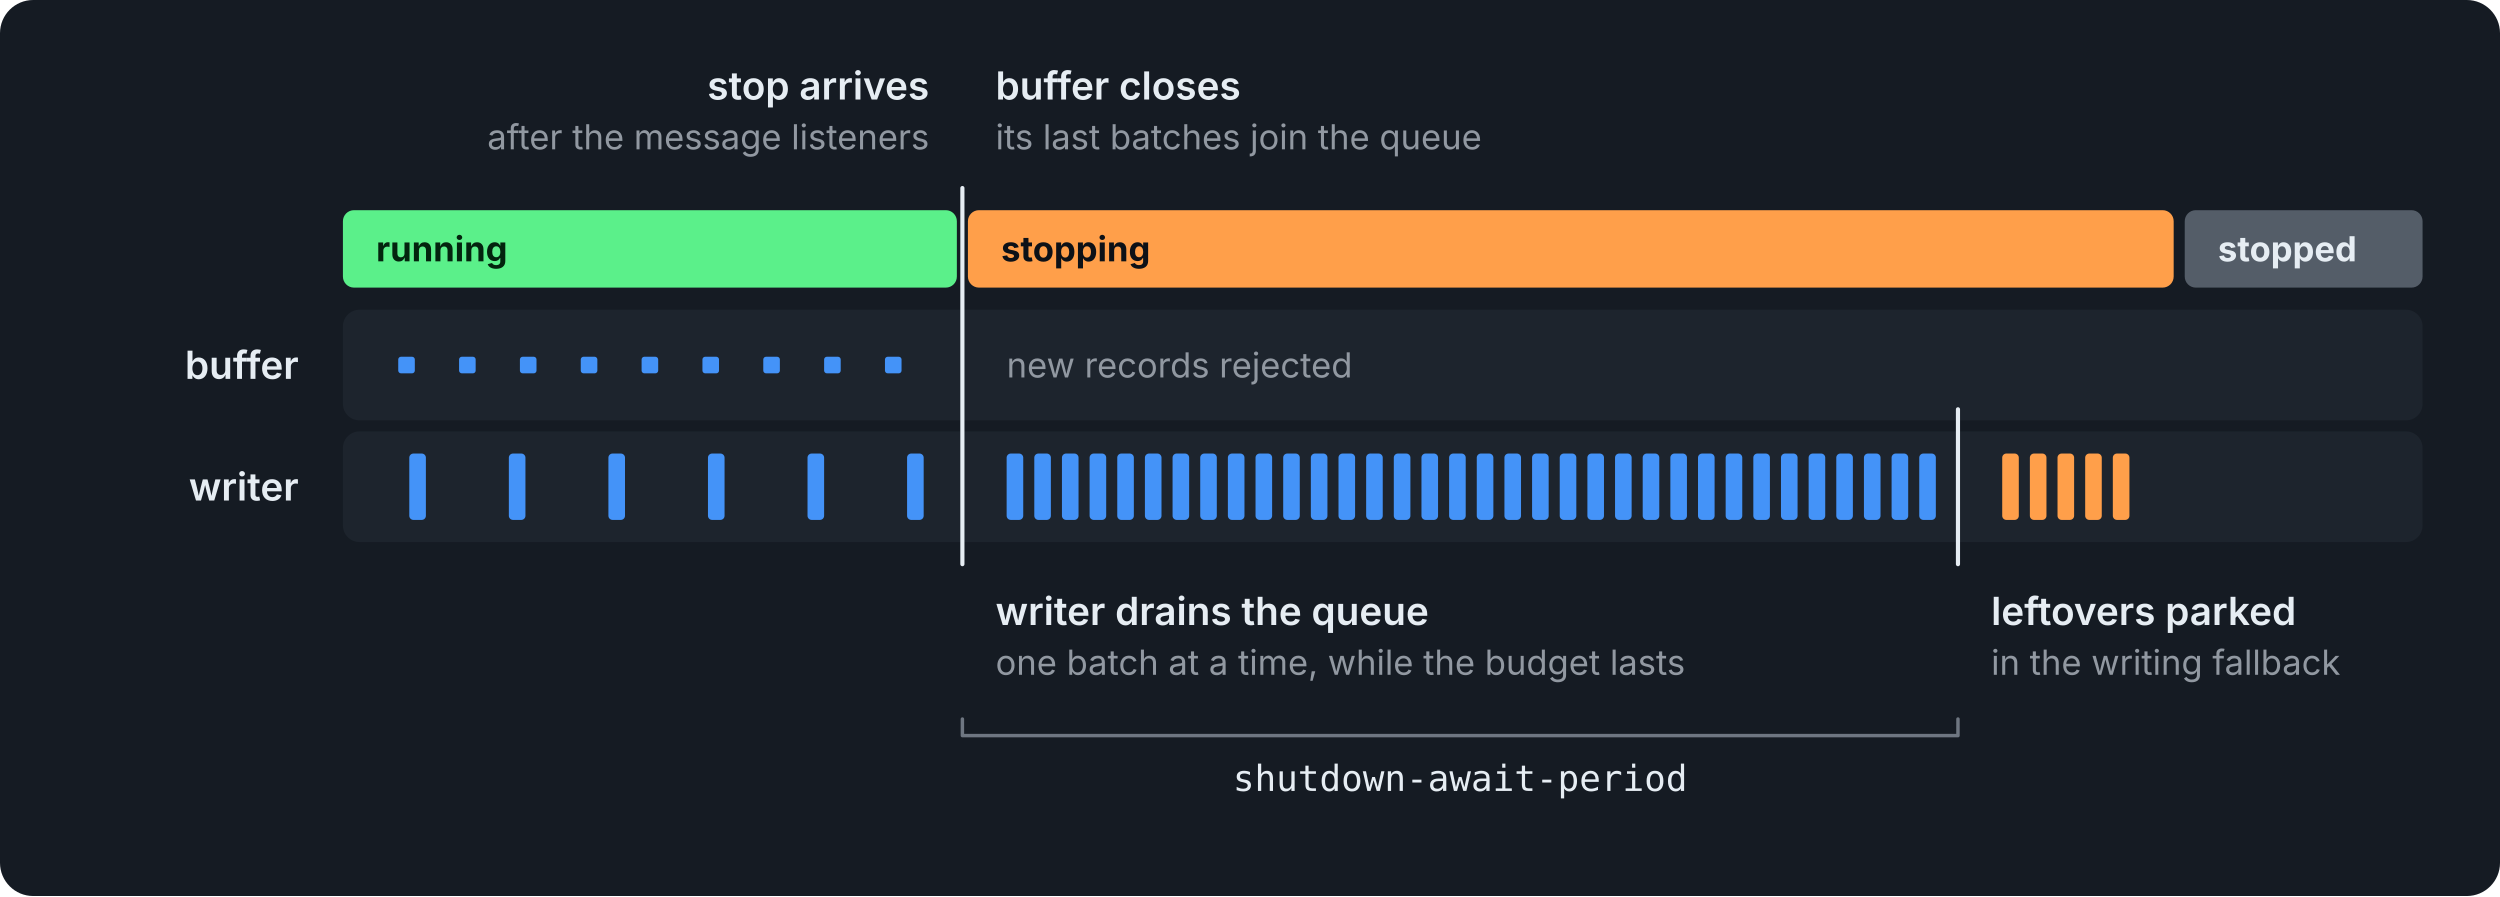
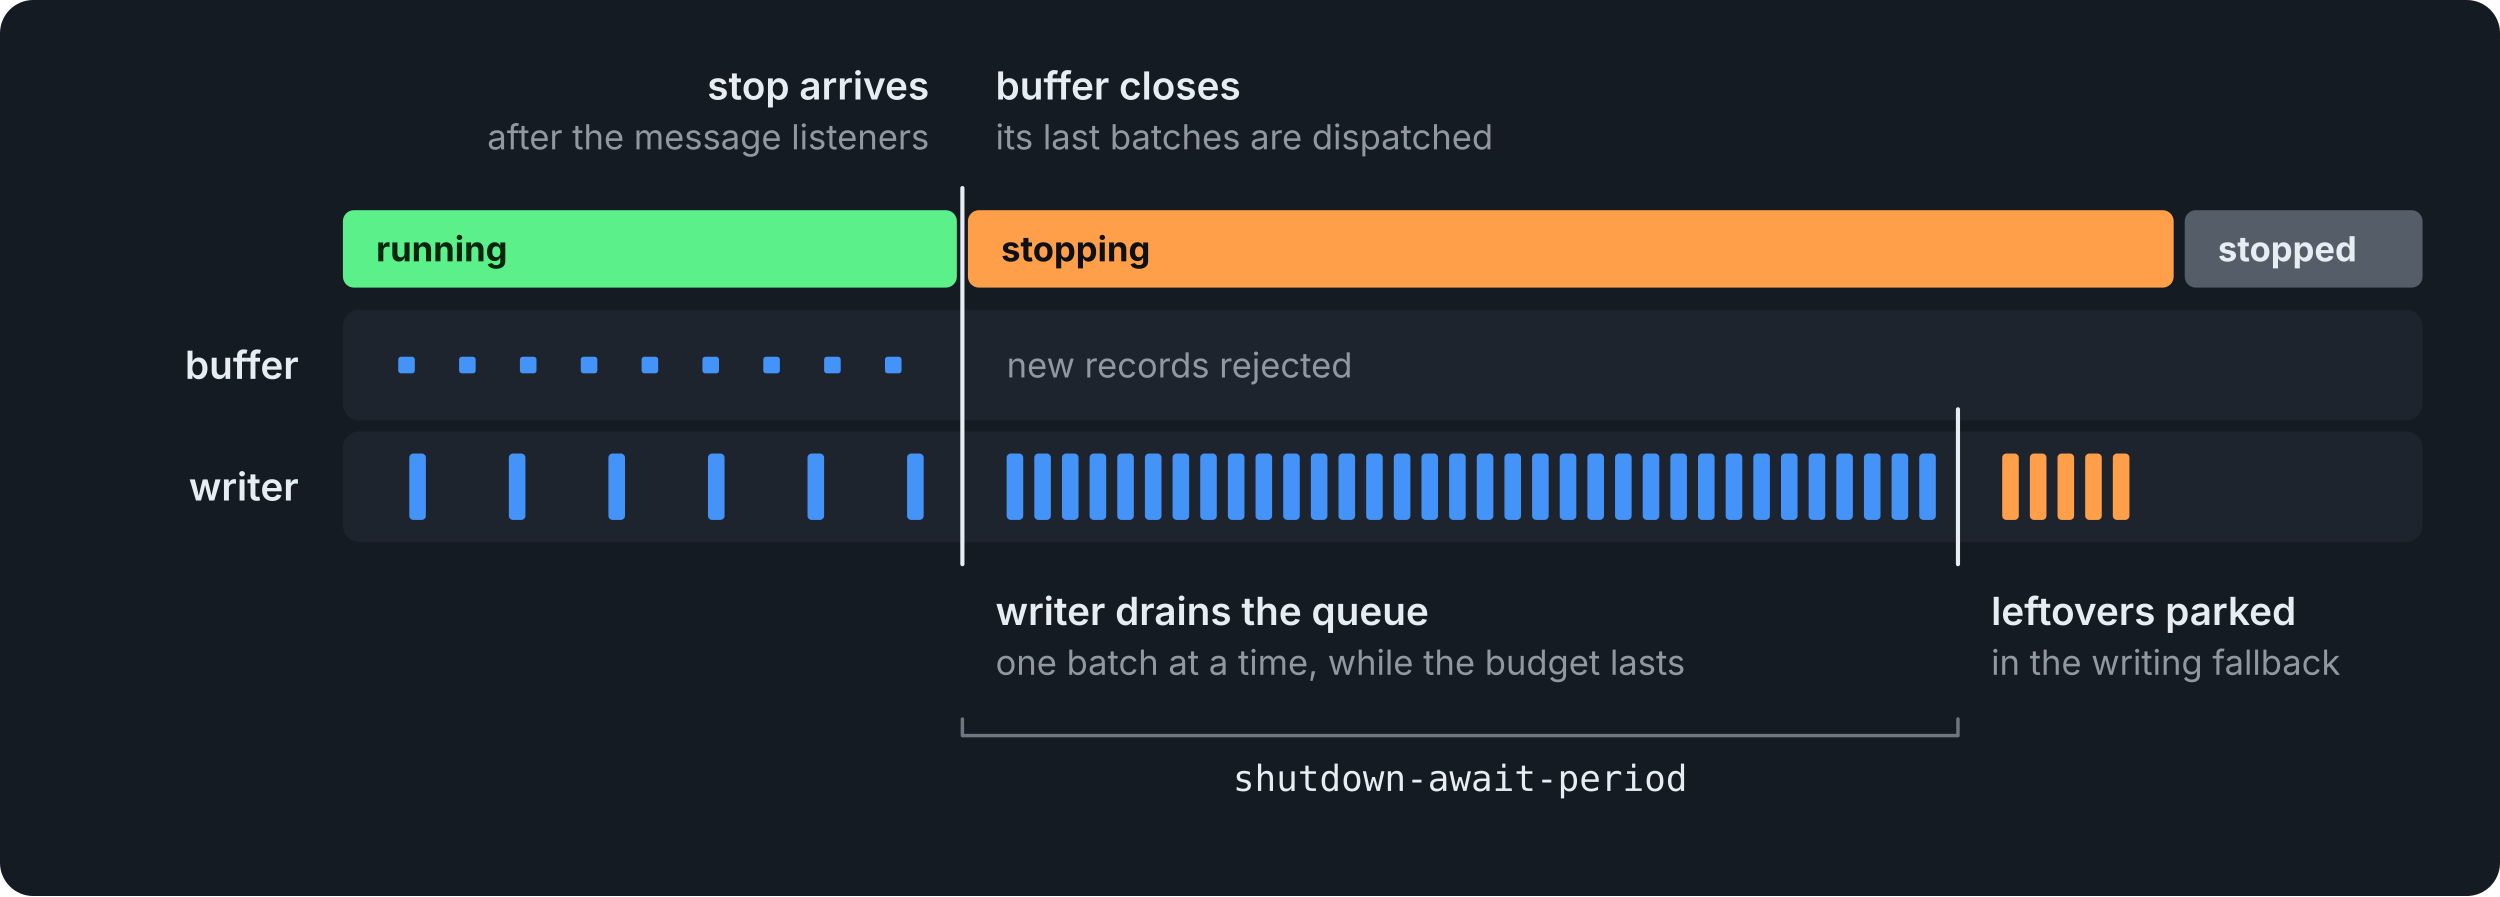
<svg xmlns="http://www.w3.org/2000/svg" viewBox="0 0 904 324" width="904" height="324" role="img">
  <rect width="904" height="324" rx="12" fill="#151B23" />
  <g transform="translate(12,12)">
    <rect x="112.0" y="64.0" width="222.0" height="28.0" rx="4" fill="#5BF08A" />
    <text x="124.0" y="82.5" font-family="-apple-system, BlinkMacSystemFont, 'Segoe UI', Inter, Helvetica, Arial, sans-serif" font-size="12.5" font-weight="650" fill="#03240E" text-anchor="start">running</text>
    <rect x="338.0" y="64.0" width="436.0" height="28.0" rx="4" fill="#FF9F4A" />
    <text x="350.0" y="82.5" font-family="-apple-system, BlinkMacSystemFont, 'Segoe UI', Inter, Helvetica, Arial, sans-serif" font-size="12.5" font-weight="650" fill="#0D1117" text-anchor="start">stopping</text>
    <rect x="778.0" y="64.0" width="86.0" height="28.0" rx="4" fill="#545D68" />
    <text x="790.0" y="82.5" font-family="-apple-system, BlinkMacSystemFont, 'Segoe UI', Inter, Helvetica, Arial, sans-serif" font-size="12.5" font-weight="650" fill="#E6EDF3" text-anchor="start">stopped</text>
    <text x="96.0" y="125.0" font-family="-apple-system, BlinkMacSystemFont, 'Segoe UI', Inter, Helvetica, Arial, sans-serif" font-size="14" font-weight="600" fill="#E6EDF3" text-anchor="end">buffer</text>
    <text x="96.0" y="169.0" font-family="-apple-system, BlinkMacSystemFont, 'Segoe UI', Inter, Helvetica, Arial, sans-serif" font-size="14" font-weight="600" fill="#E6EDF3" text-anchor="end">writer</text>
    <rect x="112.0" y="100.0" width="752.0" height="40.0" rx="6" fill="#1D242D" />
    <rect x="112.0" y="144.0" width="752.0" height="40.0" rx="6" fill="#1D242D" />
    <rect x="132.0" y="117.0" width="6.0" height="6.0" rx="1" fill="#4493F8" />
    <rect x="154.0" y="117.0" width="6.0" height="6.0" rx="1" fill="#4493F8" />
    <rect x="176.0" y="117.0" width="6.0" height="6.0" rx="1" fill="#4493F8" />
    <rect x="198.0" y="117.0" width="6.0" height="6.0" rx="1" fill="#4493F8" />
    <rect x="220.0" y="117.0" width="6.0" height="6.0" rx="1" fill="#4493F8" />
    <rect x="242.0" y="117.0" width="6.0" height="6.0" rx="1" fill="#4493F8" />
    <rect x="264.0" y="117.0" width="6.0" height="6.0" rx="1" fill="#4493F8" />
    <rect x="286.0" y="117.0" width="6.0" height="6.0" rx="1" fill="#4493F8" />
    <rect x="308.0" y="117.0" width="6.0" height="6.0" rx="1" fill="#4493F8" />
    <text x="352.0" y="124.5" font-family="-apple-system, BlinkMacSystemFont, 'Segoe UI', Inter, Helvetica, Arial, sans-serif" font-size="12.5" font-weight="400" fill="#9198A1" text-anchor="start">new records rejected</text>
    <rect x="136.0" y="152.0" width="6.0" height="24.0" rx="1.5" fill="#4493F8" />
    <rect x="172.0" y="152.0" width="6.0" height="24.0" rx="1.5" fill="#4493F8" />
    <rect x="208.0" y="152.0" width="6.0" height="24.0" rx="1.5" fill="#4493F8" />
    <rect x="244.0" y="152.0" width="6.0" height="24.0" rx="1.5" fill="#4493F8" />
    <rect x="280.0" y="152.0" width="6.0" height="24.0" rx="1.5" fill="#4493F8" />
    <rect x="316.0" y="152.0" width="6.0" height="24.0" rx="1.5" fill="#4493F8" />
    <rect x="352.0" y="152.0" width="6.0" height="24.0" rx="1.5" fill="#4493F8" />
    <rect x="362.0" y="152.0" width="6.0" height="24.0" rx="1.5" fill="#4493F8" />
    <rect x="372.0" y="152.0" width="6.0" height="24.0" rx="1.5" fill="#4493F8" />
    <rect x="382.0" y="152.0" width="6.0" height="24.0" rx="1.5" fill="#4493F8" />
    <rect x="392.0" y="152.0" width="6.0" height="24.0" rx="1.5" fill="#4493F8" />
    <rect x="402.0" y="152.0" width="6.0" height="24.0" rx="1.5" fill="#4493F8" />
    <rect x="412.0" y="152.0" width="6.0" height="24.0" rx="1.5" fill="#4493F8" />
    <rect x="422.0" y="152.0" width="6.0" height="24.0" rx="1.5" fill="#4493F8" />
    <rect x="432.0" y="152.0" width="6.0" height="24.0" rx="1.5" fill="#4493F8" />
    <rect x="442.0" y="152.0" width="6.0" height="24.0" rx="1.5" fill="#4493F8" />
    <rect x="452.0" y="152.0" width="6.0" height="24.0" rx="1.5" fill="#4493F8" />
    <rect x="462.0" y="152.0" width="6.0" height="24.0" rx="1.5" fill="#4493F8" />
    <rect x="472.0" y="152.0" width="6.0" height="24.0" rx="1.5" fill="#4493F8" />
    <rect x="482.0" y="152.0" width="6.0" height="24.0" rx="1.5" fill="#4493F8" />
    <rect x="492.0" y="152.0" width="6.0" height="24.0" rx="1.5" fill="#4493F8" />
    <rect x="502.0" y="152.0" width="6.0" height="24.0" rx="1.5" fill="#4493F8" />
    <rect x="512.0" y="152.0" width="6.0" height="24.0" rx="1.5" fill="#4493F8" />
    <rect x="522.0" y="152.0" width="6.0" height="24.0" rx="1.5" fill="#4493F8" />
    <rect x="532.0" y="152.0" width="6.0" height="24.0" rx="1.5" fill="#4493F8" />
    <rect x="542.0" y="152.0" width="6.0" height="24.0" rx="1.5" fill="#4493F8" />
    <rect x="552.0" y="152.0" width="6.0" height="24.0" rx="1.5" fill="#4493F8" />
    <rect x="562.0" y="152.0" width="6.0" height="24.0" rx="1.5" fill="#4493F8" />
    <rect x="572.0" y="152.0" width="6.0" height="24.0" rx="1.5" fill="#4493F8" />
    <rect x="582.0" y="152.0" width="6.0" height="24.0" rx="1.5" fill="#4493F8" />
    <rect x="592.0" y="152.0" width="6.0" height="24.0" rx="1.5" fill="#4493F8" />
    <rect x="602.0" y="152.0" width="6.0" height="24.0" rx="1.5" fill="#4493F8" />
    <rect x="612.0" y="152.0" width="6.0" height="24.0" rx="1.5" fill="#4493F8" />
    <rect x="622.0" y="152.0" width="6.0" height="24.0" rx="1.5" fill="#4493F8" />
    <rect x="632.0" y="152.0" width="6.0" height="24.0" rx="1.5" fill="#4493F8" />
    <rect x="642.0" y="152.0" width="6.0" height="24.0" rx="1.5" fill="#4493F8" />
    <rect x="652.0" y="152.0" width="6.0" height="24.0" rx="1.5" fill="#4493F8" />
    <rect x="662.0" y="152.0" width="6.0" height="24.0" rx="1.5" fill="#4493F8" />
    <rect x="672.0" y="152.0" width="6.0" height="24.0" rx="1.5" fill="#4493F8" />
    <rect x="682.0" y="152.0" width="6.0" height="24.0" rx="1.5" fill="#4493F8" />
    <rect x="712.0" y="152.0" width="6.0" height="24.0" rx="1.5" fill="#FF9F4A" />
    <rect x="722.0" y="152.0" width="6.0" height="24.0" rx="1.5" fill="#FF9F4A" />
    <rect x="732.0" y="152.0" width="6.0" height="24.0" rx="1.5" fill="#FF9F4A" />
    <rect x="742.0" y="152.0" width="6.0" height="24.0" rx="1.5" fill="#FF9F4A" />
    <rect x="752.0" y="152.0" width="6.0" height="24.0" rx="1.5" fill="#FF9F4A" />
    <path d="M336,56 L336,192" stroke="#E6EDF3" stroke-width="1.5" fill="none" stroke-linecap="round" stroke-linejoin="round" />
    <path d="M696,136 L696,192" stroke="#E6EDF3" stroke-width="1.5" fill="none" stroke-linecap="round" stroke-linejoin="round" />
    <text x="324.0" y="24.0" font-family="-apple-system, BlinkMacSystemFont, 'Segoe UI', Inter, Helvetica, Arial, sans-serif" font-size="14" font-weight="600" fill="#E6EDF3" text-anchor="end">stop arrives</text>
    <text x="324.0" y="42.0" font-family="-apple-system, BlinkMacSystemFont, 'Segoe UI', Inter, Helvetica, Arial, sans-serif" font-size="12.5" font-weight="400" fill="#9198A1" text-anchor="end">after the message listeners</text>
    <text x="348.0" y="24.0" font-family="-apple-system, BlinkMacSystemFont, 'Segoe UI', Inter, Helvetica, Arial, sans-serif" font-size="14" font-weight="600" fill="#E6EDF3" text-anchor="start">buffer closes</text>
-     <text x="348.0" y="42.0" font-family="-apple-system, BlinkMacSystemFont, 'Segoe UI', Inter, Helvetica, Arial, sans-serif" font-size="12.5" font-weight="400" fill="#9198A1" text-anchor="start">its last batches join the queue</text>
+     <text x="348.0" y="42.0" font-family="-apple-system, BlinkMacSystemFont, 'Segoe UI', Inter, Helvetica, Arial, sans-serif" font-size="12.5" font-weight="400" fill="#9198A1" text-anchor="start">its last batches are dispatched</text>
    <text x="348.0" y="214.0" font-family="-apple-system, BlinkMacSystemFont, 'Segoe UI', Inter, Helvetica, Arial, sans-serif" font-size="14" font-weight="600" fill="#E6EDF3" text-anchor="start">writer drains the queue</text>
    <text x="348.0" y="232.0" font-family="-apple-system, BlinkMacSystemFont, 'Segoe UI', Inter, Helvetica, Arial, sans-serif" font-size="12.5" font-weight="400" fill="#9198A1" text-anchor="start">one batch at a time, while the budget lasts</text>
    <text x="708.0" y="214.0" font-family="-apple-system, BlinkMacSystemFont, 'Segoe UI', Inter, Helvetica, Arial, sans-serif" font-size="14" font-weight="600" fill="#E6EDF3" text-anchor="start">leftovers parked</text>
    <text x="708.0" y="232.0" font-family="-apple-system, BlinkMacSystemFont, 'Segoe UI', Inter, Helvetica, Arial, sans-serif" font-size="12.5" font-weight="400" fill="#9198A1" text-anchor="start">in the writing fallback</text>
    <path d="M336,248 L336,254 L696,254 L696,248" stroke="#6E7681" stroke-width="1.25" fill="none" stroke-linecap="round" stroke-linejoin="round" />
    <text x="516.0" y="274.0" font-family="ui-monospace, SFMono-Regular, 'SF Mono', Menlo, Consolas, monospace" font-size="13" font-weight="400" fill="#E6EDF3" text-anchor="middle">shutdown-await-period</text>
  </g>
</svg>
